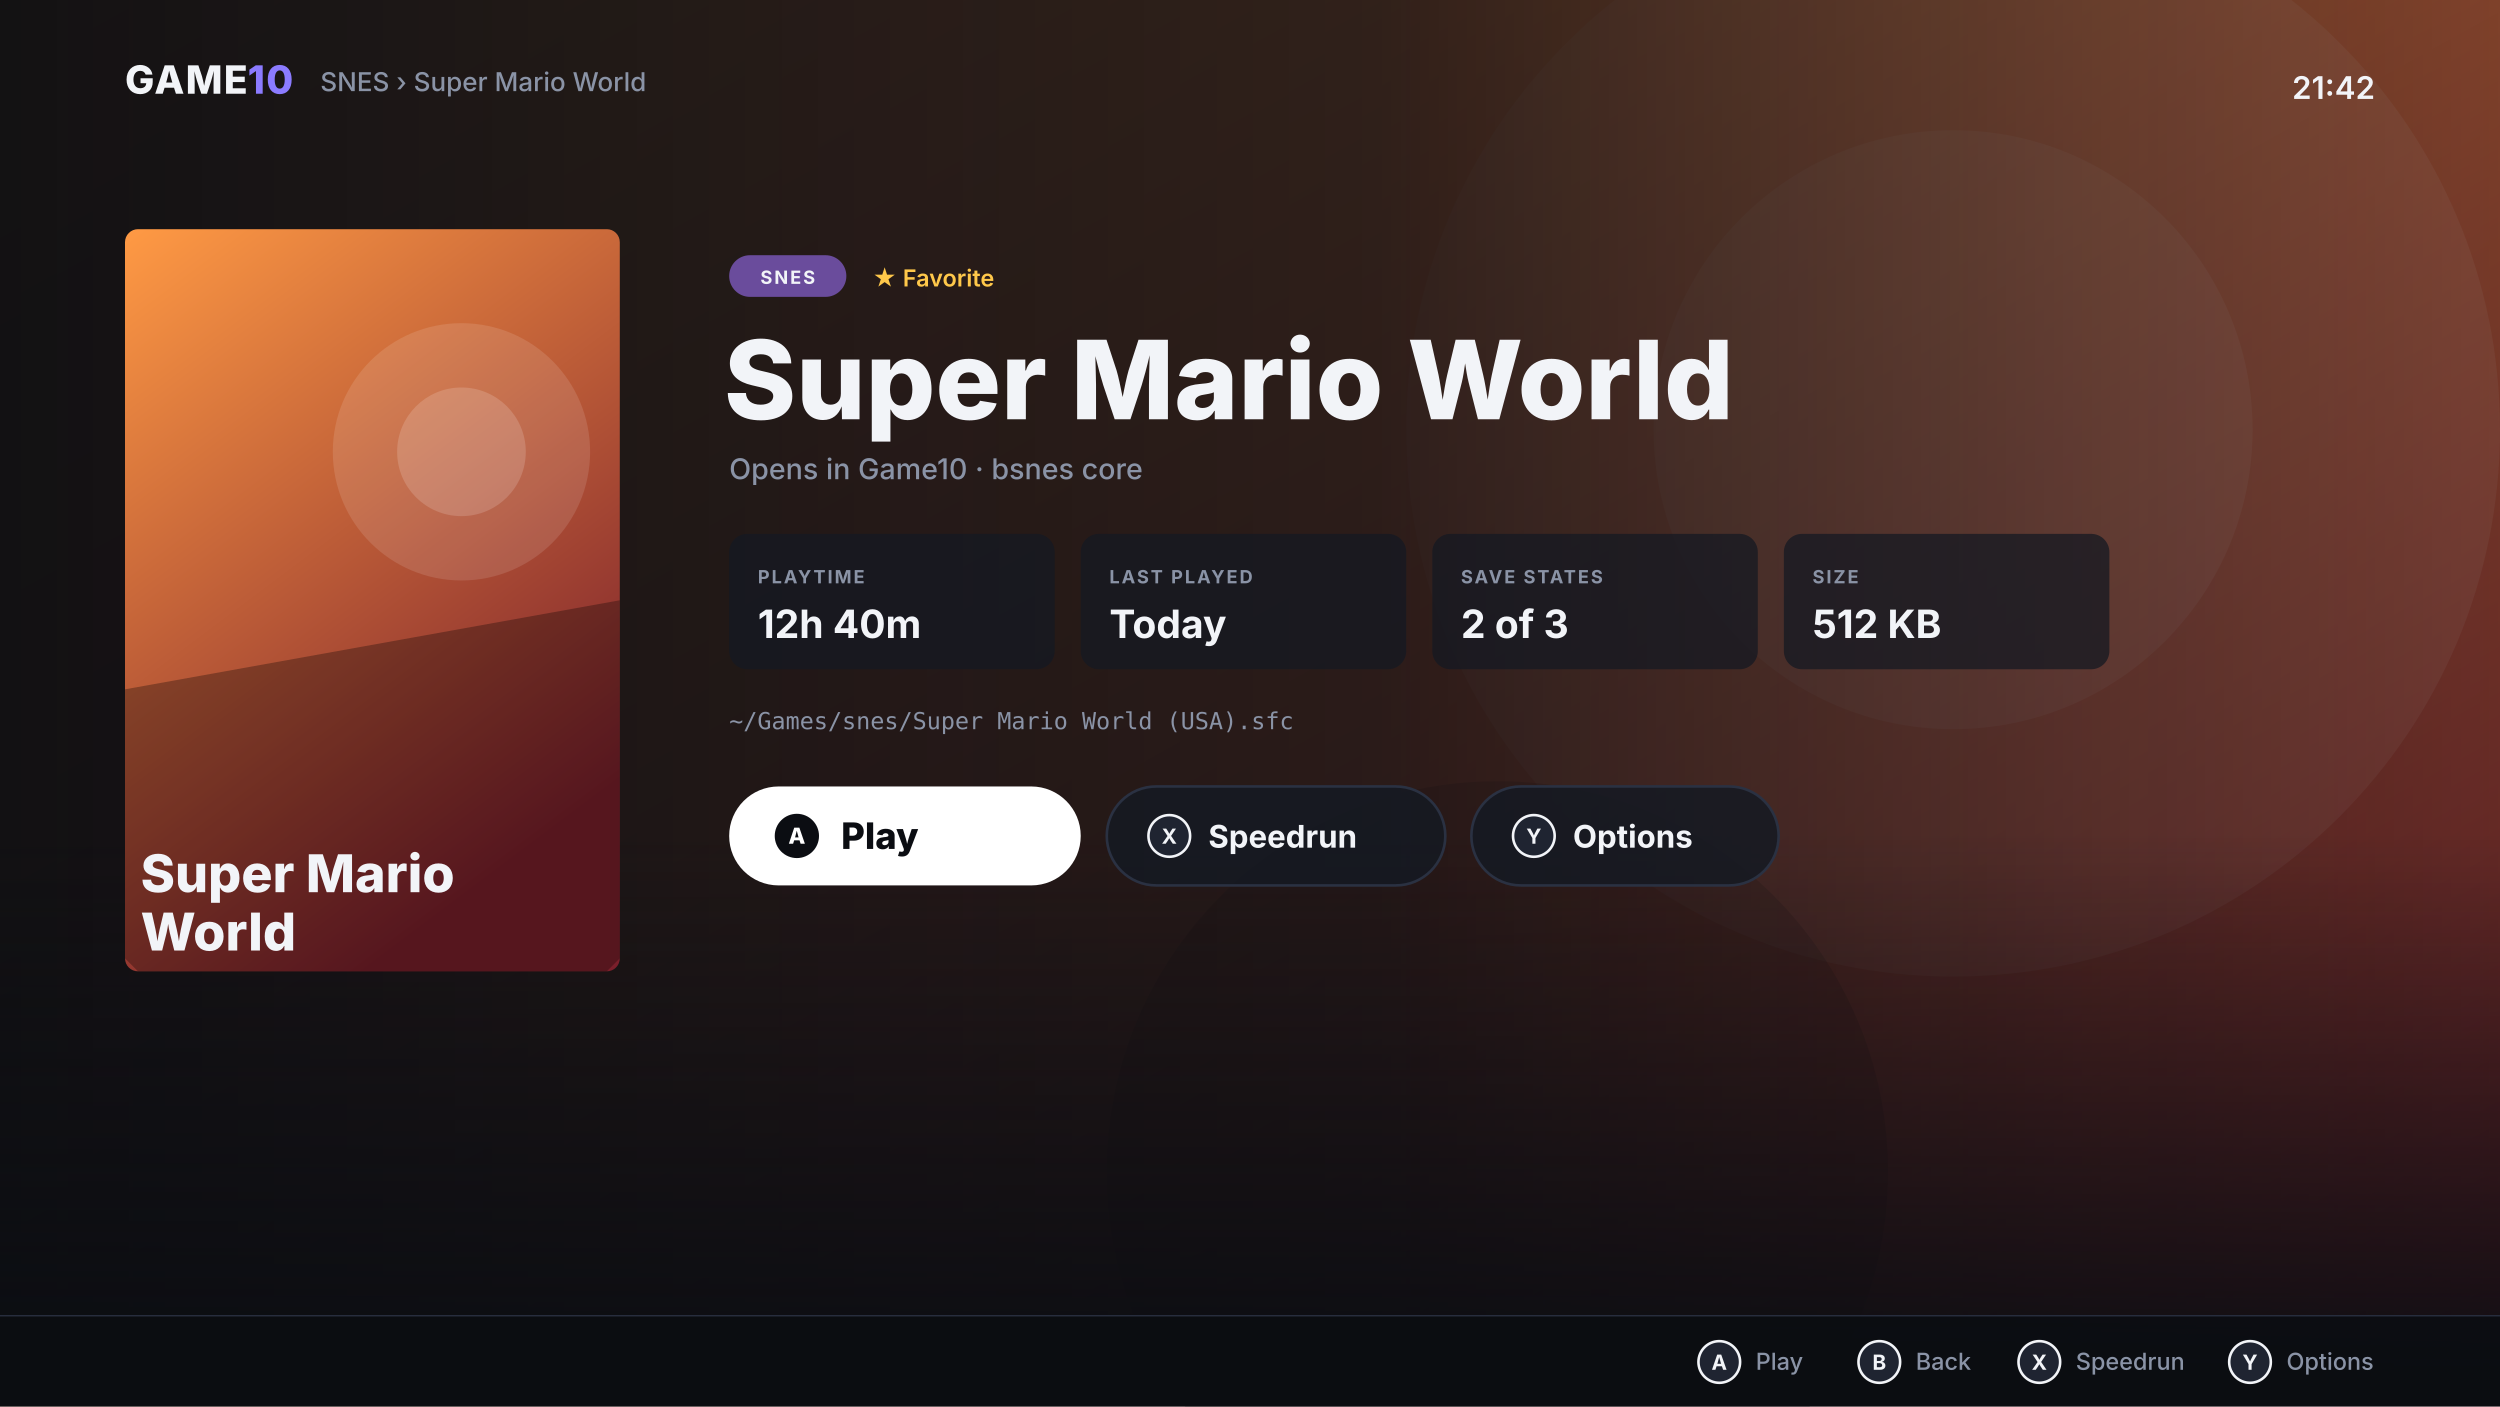
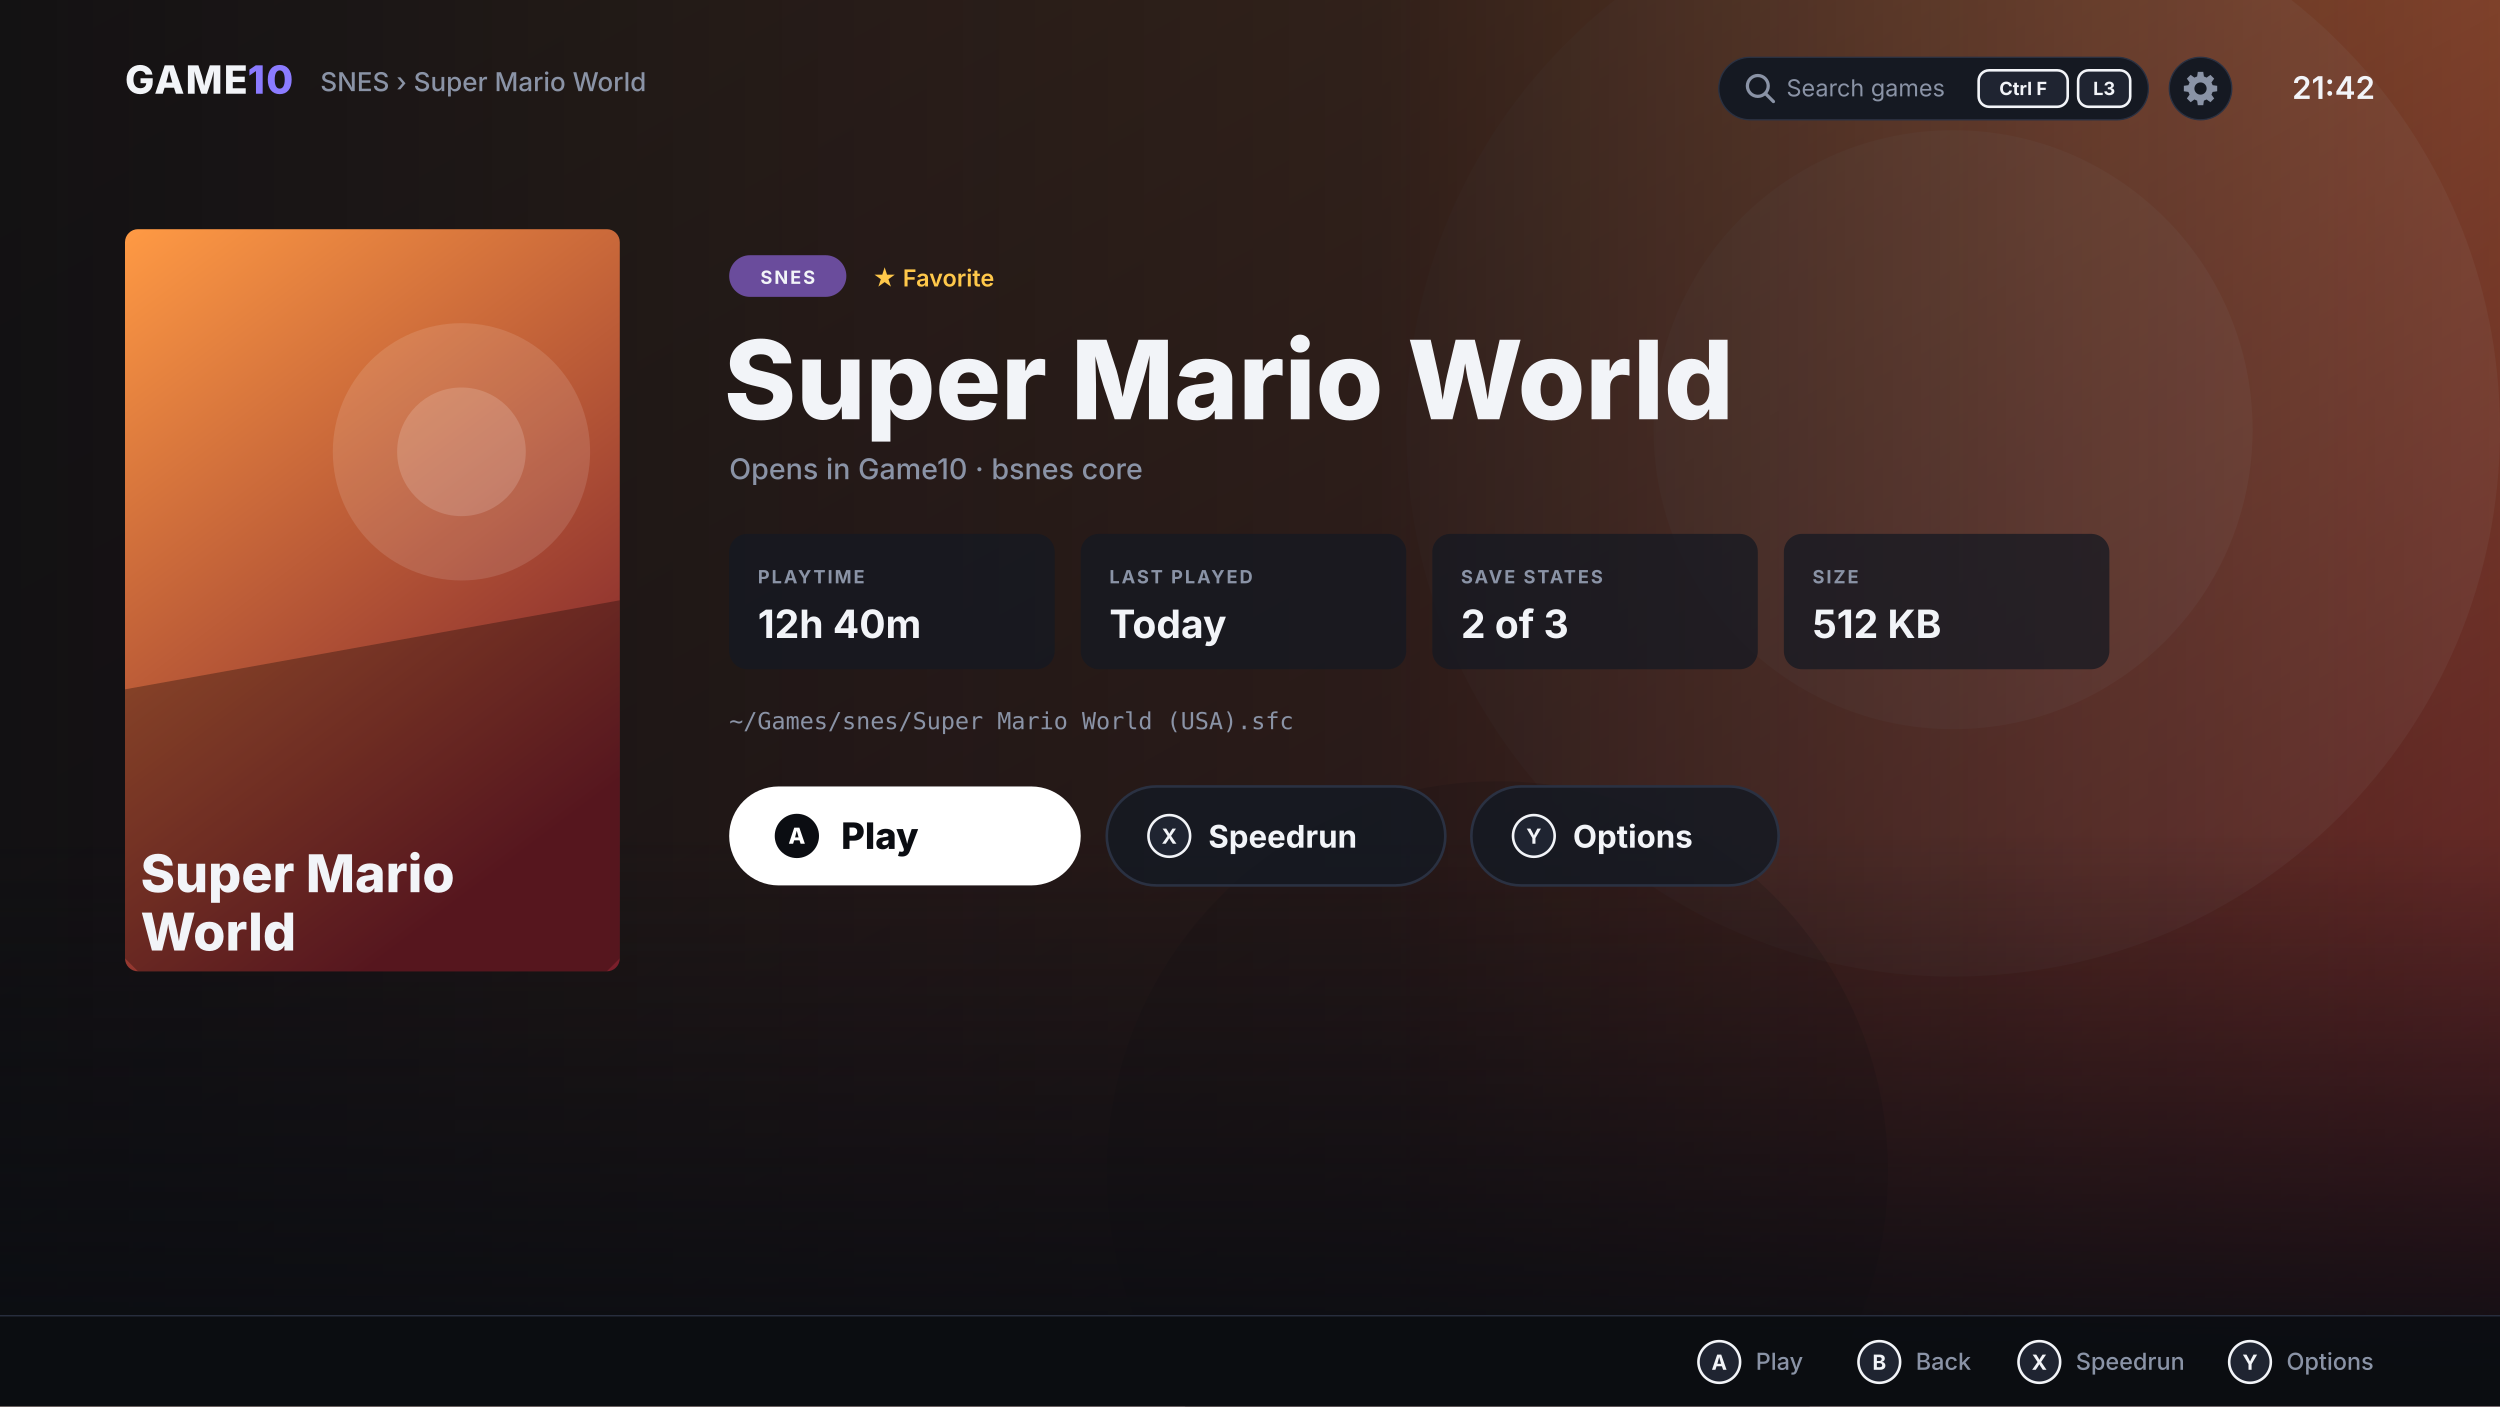
<svg xmlns="http://www.w3.org/2000/svg" width="1920" height="1080" viewBox="0 0 1920 1080">
  <defs>
    <linearGradient id="lg1" x1="0" y1="0" x2="1" y2="1">
      <stop offset="0" stop-color="#FF9A44" stop-opacity="1" />
      <stop offset="1" stop-color="#7A1F2B" stop-opacity="1" />
    </linearGradient>
    <linearGradient id="lg2" x1="0" y1="0" x2="1" y2="0">
      <stop offset="0" stop-color="#0B0D12" stop-opacity="0.97" />
      <stop offset="0.55" stop-color="#0B0D12" stop-opacity="0.82" />
      <stop offset="1" stop-color="#0B0D12" stop-opacity="0.35" />
    </linearGradient>
    <linearGradient id="lg3" x1="0" y1="0" x2="0" y2="1">
      <stop offset="0" stop-color="#0B0D12" stop-opacity="0" />
      <stop offset="1" stop-color="#0B0D12" stop-opacity="1" />
    </linearGradient>
    <linearGradient id="lg4" x1="0" y1="0" x2="0.5" y2="1">
      <stop offset="0" stop-color="#FF9A44" stop-opacity="1" />
      <stop offset="1" stop-color="#7A1F2B" stop-opacity="1" />
    </linearGradient>
  </defs>
  <rect x="0.0" y="0.0" width="1920.0" height="1080.0" rx="0" fill="url(#lg1)" fill-opacity="1" />
  <circle cx="1500.0" cy="330.0" r="420.0" fill="#FFFFFF" fill-opacity="0.08" />
  <circle cx="1500.0" cy="330.0" r="230.0" fill="#FFFFFF" fill-opacity="0.08" />
  <circle cx="1150.0" cy="900.0" r="300.0" fill="#000000" fill-opacity="0.15" />
  <rect x="0.0" y="0.0" width="1920.0" height="1080.0" rx="0" fill="url(#lg2)" fill-opacity="1" />
  <rect x="0.0" y="640.0" width="1920.0" height="440.0" rx="0" fill="url(#lg3)" fill-opacity="1" />
  <text x="96" y="72" font-family="Inter, 'Helvetica Neue', Arial, sans-serif" font-size="30" font-weight="800" fill="#F2F4F8" letter-spacing="1">GAME<tspan fill="#8B7BFF">10</tspan>
  </text>
  <text x="246.0" y="70.0" font-family="Inter, 'Helvetica Neue', Arial, sans-serif" font-size="20" font-weight="500" fill="#8A93A6" fill-opacity="1" text-anchor="start" letter-spacing="0">SNES   ›   Super Mario World</text>
  <text x="1824.0" y="76.0" font-family="Inter, 'Helvetica Neue', Arial, sans-serif" font-size="24" font-weight="600" fill="#F2F4F8" fill-opacity="1" text-anchor="end" letter-spacing="0">21:42</text>
+   <rect x="1320.0" y="44.0" width="330.0" height="48.0" rx="24" fill="#151922" fill-opacity="1" stroke="#2A3142" stroke-width="1" />
+   <circle cx="1350.0" cy="66.0" r="8.0" fill="none" fill-opacity="1" stroke="#8A93A6" stroke-width="2.5" />
+   <line x1="1356" y1="72" x2="1362" y2="78" stroke="#8A93A6" stroke-width="2.5" stroke-linecap="round" />
+   <text x="1372.0" y="74.0" font-family="Inter, 'Helvetica Neue', Arial, sans-serif" font-size="18" font-weight="400" fill="#8A93A6" fill-opacity="1" text-anchor="start" letter-spacing="0">Search games</text>
+   <rect x="1596.0" y="54.0" width="40.0" height="28.0" rx="8" fill="#1F2431" fill-opacity="1" stroke="#F2F4F8" stroke-width="2" />
+   <text x="1616.0" y="73.0" font-family="Inter, 'Helvetica Neue', Arial, sans-serif" font-size="14" font-weight="700" fill="#F2F4F8" fill-opacity="1" text-anchor="middle" letter-spacing="0">L3</text>
+   <rect x="1519.6" y="54.0" width="68.4" height="28.0" rx="8" fill="#1F2431" fill-opacity="1" stroke="#F2F4F8" stroke-width="2" />
+   <text x="1553.8" y="73.0" font-family="Inter, 'Helvetica Neue', Arial, sans-serif" font-size="14" font-weight="700" fill="#F2F4F8" fill-opacity="1" text-anchor="middle" letter-spacing="0">Ctrl F</text>
+   <circle cx="1690.0" cy="68.0" r="24.0" fill="#151922" fill-opacity="1" stroke="#2A3142" stroke-width="1" />
+   <polygon points="1699.3,65.4 1702.8,65.9 1702.8,70.1 1699.3,70.6 1698.4,72.7 1700.5,75.6 1697.6,78.5 1694.7,76.4 1692.6,77.3 1692.1,80.8 1687.9,80.8 1687.4,77.3 1685.3,76.4 1682.4,78.5 1679.5,75.6 1681.6,72.7 1680.7,70.6 1677.2,70.1 1677.2,65.9 1680.7,65.4 1681.6,63.3 1679.5,60.4 1682.4,57.5 1685.3,59.6 1687.4,58.7 1687.9,55.2 1692.1,55.2 1692.6,58.7 1694.7,59.6 1697.6,57.5 1700.5,60.4 1698.4,63.3" fill="#8A93A6" />
+   <circle cx="1690.0" cy="68.0" r="4.7" fill="#151922" fill-opacity="1" />
  <rect x="96.0" y="176.0" width="380.0" height="570.0" rx="10" fill="url(#lg4)" fill-opacity="1" />
  <circle cx="354.4" cy="347.0" r="98.8" fill="#FFFFFF" fill-opacity="0.12" />
  <circle cx="354.4" cy="347.0" r="49.4" fill="#FFFFFF" fill-opacity="0.16" />
  <polygon points="96,529.4 476,461.0 476,736.0 466,746.0 106,746.0 96,736.0" fill="#000000" fill-opacity=".3" />
  <text x="108.0" y="685.2" font-family="Inter, 'Helvetica Neue', Arial, sans-serif" font-size="40" font-weight="800" fill="#F2F4F8" fill-opacity="1" text-anchor="start" letter-spacing="0">Super Mario</text>
  <text x="108.0" y="730.0" font-family="Inter, 'Helvetica Neue', Arial, sans-serif" font-size="40" font-weight="800" fill="#F2F4F8" fill-opacity="1" text-anchor="start" letter-spacing="0">World</text>
  <rect x="560.0" y="196.0" width="90.0" height="32.0" rx="16" fill="#6A4C9C" fill-opacity="1" />
  <text x="605.0" y="218.0" font-family="Inter, 'Helvetica Neue', Arial, sans-serif" font-size="14" font-weight="700" fill="#F2F4F8" fill-opacity="1" text-anchor="middle" letter-spacing="1.5">SNES</text>
  <text x="670.0" y="220.0" font-family="Inter, 'Helvetica Neue', Arial, sans-serif" font-size="18" font-weight="600" fill="#FFC84A" fill-opacity="1" text-anchor="start" letter-spacing="0">★  Favorite</text>
  <text x="556.0" y="322.0" font-family="Inter, 'Helvetica Neue', Arial, sans-serif" font-size="84" font-weight="800" fill="#F2F4F8" fill-opacity="1" text-anchor="start" letter-spacing="0">Super Mario World</text>
  <text x="560.0" y="368.0" font-family="Inter, 'Helvetica Neue', Arial, sans-serif" font-size="22" font-weight="500" fill="#8A93A6" fill-opacity="1" text-anchor="start" letter-spacing="0">Opens in Game10 · bsnes core</text>
  <rect x="560.0" y="410.0" width="250.0" height="104.0" rx="14" fill="#151922" fill-opacity="0.75" />
  <text x="582.0" y="448.0" font-family="Inter, 'Helvetica Neue', Arial, sans-serif" font-size="14" font-weight="700" fill="#8A93A6" fill-opacity="1" text-anchor="start" letter-spacing="1.5">PLAYTIME</text>
  <text x="582.0" y="490.0" font-family="Inter, 'Helvetica Neue', Arial, sans-serif" font-size="30" font-weight="700" fill="#F2F4F8" fill-opacity="1" text-anchor="start" letter-spacing="0">12h 40m</text>
  <rect x="830.0" y="410.0" width="250.0" height="104.0" rx="14" fill="#151922" fill-opacity="0.75" />
  <text x="852.0" y="448.0" font-family="Inter, 'Helvetica Neue', Arial, sans-serif" font-size="14" font-weight="700" fill="#8A93A6" fill-opacity="1" text-anchor="start" letter-spacing="1.5">LAST PLAYED</text>
  <text x="852.0" y="490.0" font-family="Inter, 'Helvetica Neue', Arial, sans-serif" font-size="30" font-weight="700" fill="#F2F4F8" fill-opacity="1" text-anchor="start" letter-spacing="0">Today</text>
  <rect x="1100.0" y="410.0" width="250.0" height="104.0" rx="14" fill="#151922" fill-opacity="0.75" />
  <text x="1122.0" y="448.0" font-family="Inter, 'Helvetica Neue', Arial, sans-serif" font-size="14" font-weight="700" fill="#8A93A6" fill-opacity="1" text-anchor="start" letter-spacing="1.5">SAVE STATES</text>
  <text x="1122.0" y="490.0" font-family="Inter, 'Helvetica Neue', Arial, sans-serif" font-size="30" font-weight="700" fill="#F2F4F8" fill-opacity="1" text-anchor="start" letter-spacing="0">2 of 3</text>
  <rect x="1370.0" y="410.0" width="250.0" height="104.0" rx="14" fill="#151922" fill-opacity="0.75" />
  <text x="1392.0" y="448.0" font-family="Inter, 'Helvetica Neue', Arial, sans-serif" font-size="14" font-weight="700" fill="#8A93A6" fill-opacity="1" text-anchor="start" letter-spacing="1.5">SIZE</text>
  <text x="1392.0" y="490.0" font-family="Inter, 'Helvetica Neue', Arial, sans-serif" font-size="30" font-weight="700" fill="#F2F4F8" fill-opacity="1" text-anchor="start" letter-spacing="0">512 KB</text>
  <text x="560.0" y="560.0" font-family="'JetBrains Mono', 'DejaVu Sans Mono', monospace" font-size="18" font-weight="400" fill="#8A93A6" fill-opacity="1" text-anchor="start" letter-spacing="0">~/Games/snes/Super Mario World (USA).sfc</text>
  <rect x="560.0" y="604.0" width="270.0" height="76.0" rx="38" fill="#FFFFFF" fill-opacity="1" />
  <circle cx="612.0" cy="642.0" r="17.0" fill="#0B0D12" fill-opacity="1" />
  <text x="612.0" y="648.0" font-family="Inter, 'Helvetica Neue', Arial, sans-serif" font-size="17" font-weight="800" fill="#FFFFFF" fill-opacity="1" text-anchor="middle" letter-spacing="0">A</text>
  <text x="646.0" y="652.0" font-family="Inter, 'Helvetica Neue', Arial, sans-serif" font-size="28" font-weight="800" fill="#0B0D12" fill-opacity="1" text-anchor="start" letter-spacing="0">Play</text>
  <rect x="850.0" y="604.0" width="260.0" height="76.0" rx="38" fill="#151922" fill-opacity="0.85" stroke="#2A3142" stroke-width="2" />
  <circle cx="898.0" cy="642.0" r="16.0" fill="#1F2431" fill-opacity="1" stroke="#F2F4F8" stroke-width="2" />
  <text x="898.0" y="648.0" font-family="Inter, 'Helvetica Neue', Arial, sans-serif" font-size="16" font-weight="700" fill="#F2F4F8" fill-opacity="1" text-anchor="middle" letter-spacing="0">X</text>
  <text x="928.0" y="651.0" font-family="Inter, 'Helvetica Neue', Arial, sans-serif" font-size="24" font-weight="700" fill="#F2F4F8" fill-opacity="1" text-anchor="start" letter-spacing="0">Speedrun</text>
  <rect x="1130.0" y="604.0" width="236.0" height="76.0" rx="38" fill="#151922" fill-opacity="0.85" stroke="#2A3142" stroke-width="2" />
  <circle cx="1178.0" cy="642.0" r="16.0" fill="#1F2431" fill-opacity="1" stroke="#F2F4F8" stroke-width="2" />
  <text x="1178.0" y="648.0" font-family="Inter, 'Helvetica Neue', Arial, sans-serif" font-size="16" font-weight="700" fill="#F2F4F8" fill-opacity="1" text-anchor="middle" letter-spacing="0">Y</text>
  <text x="1208.0" y="651.0" font-family="Inter, 'Helvetica Neue', Arial, sans-serif" font-size="24" font-weight="700" fill="#F2F4F8" fill-opacity="1" text-anchor="start" letter-spacing="0">Options</text>
  <rect x="0.0" y="1010.0" width="1920.0" height="70.0" rx="0" fill="#0B0D12" fill-opacity="0.92" />
  <rect x="0.0" y="1010.0" width="1920.0" height="1.0" rx="0" fill="#2A3142" fill-opacity="1" />
  <text x="1756.0" y="1052.0" font-family="Inter, 'Helvetica Neue', Arial, sans-serif" font-size="18" font-weight="500" fill="#8A93A6" fill-opacity="1" text-anchor="start" letter-spacing="0">Options</text>
  <circle cx="1728.0" cy="1046.0" r="16.0" fill="#1F2431" fill-opacity="1" stroke="#F2F4F8" stroke-width="2" />
  <text x="1728.0" y="1052.0" font-family="Inter, 'Helvetica Neue', Arial, sans-serif" font-size="16" font-weight="700" fill="#F2F4F8" fill-opacity="1" text-anchor="middle" letter-spacing="0">Y</text>
  <text x="1594.2" y="1052.0" font-family="Inter, 'Helvetica Neue', Arial, sans-serif" font-size="18" font-weight="500" fill="#8A93A6" fill-opacity="1" text-anchor="start" letter-spacing="0">Speedrun</text>
  <circle cx="1566.2" cy="1046.0" r="16.0" fill="#1F2431" fill-opacity="1" stroke="#F2F4F8" stroke-width="2" />
  <text x="1566.2" y="1052.0" font-family="Inter, 'Helvetica Neue', Arial, sans-serif" font-size="16" font-weight="700" fill="#F2F4F8" fill-opacity="1" text-anchor="middle" letter-spacing="0">X</text>
  <text x="1471.3" y="1052.0" font-family="Inter, 'Helvetica Neue', Arial, sans-serif" font-size="18" font-weight="500" fill="#8A93A6" fill-opacity="1" text-anchor="start" letter-spacing="0">Back</text>
  <circle cx="1443.3" cy="1046.0" r="16.0" fill="#1F2431" fill-opacity="1" stroke="#F2F4F8" stroke-width="2" />
  <text x="1443.3" y="1052.0" font-family="Inter, 'Helvetica Neue', Arial, sans-serif" font-size="16" font-weight="700" fill="#F2F4F8" fill-opacity="1" text-anchor="middle" letter-spacing="0">B</text>
  <text x="1348.4" y="1052.0" font-family="Inter, 'Helvetica Neue', Arial, sans-serif" font-size="18" font-weight="500" fill="#8A93A6" fill-opacity="1" text-anchor="start" letter-spacing="0">Play</text>
  <circle cx="1320.4" cy="1046.0" r="16.0" fill="#1F2431" fill-opacity="1" stroke="#F2F4F8" stroke-width="2" />
  <text x="1320.4" y="1052.0" font-family="Inter, 'Helvetica Neue', Arial, sans-serif" font-size="16" font-weight="700" fill="#F2F4F8" fill-opacity="1" text-anchor="middle" letter-spacing="0">A</text>
</svg>
